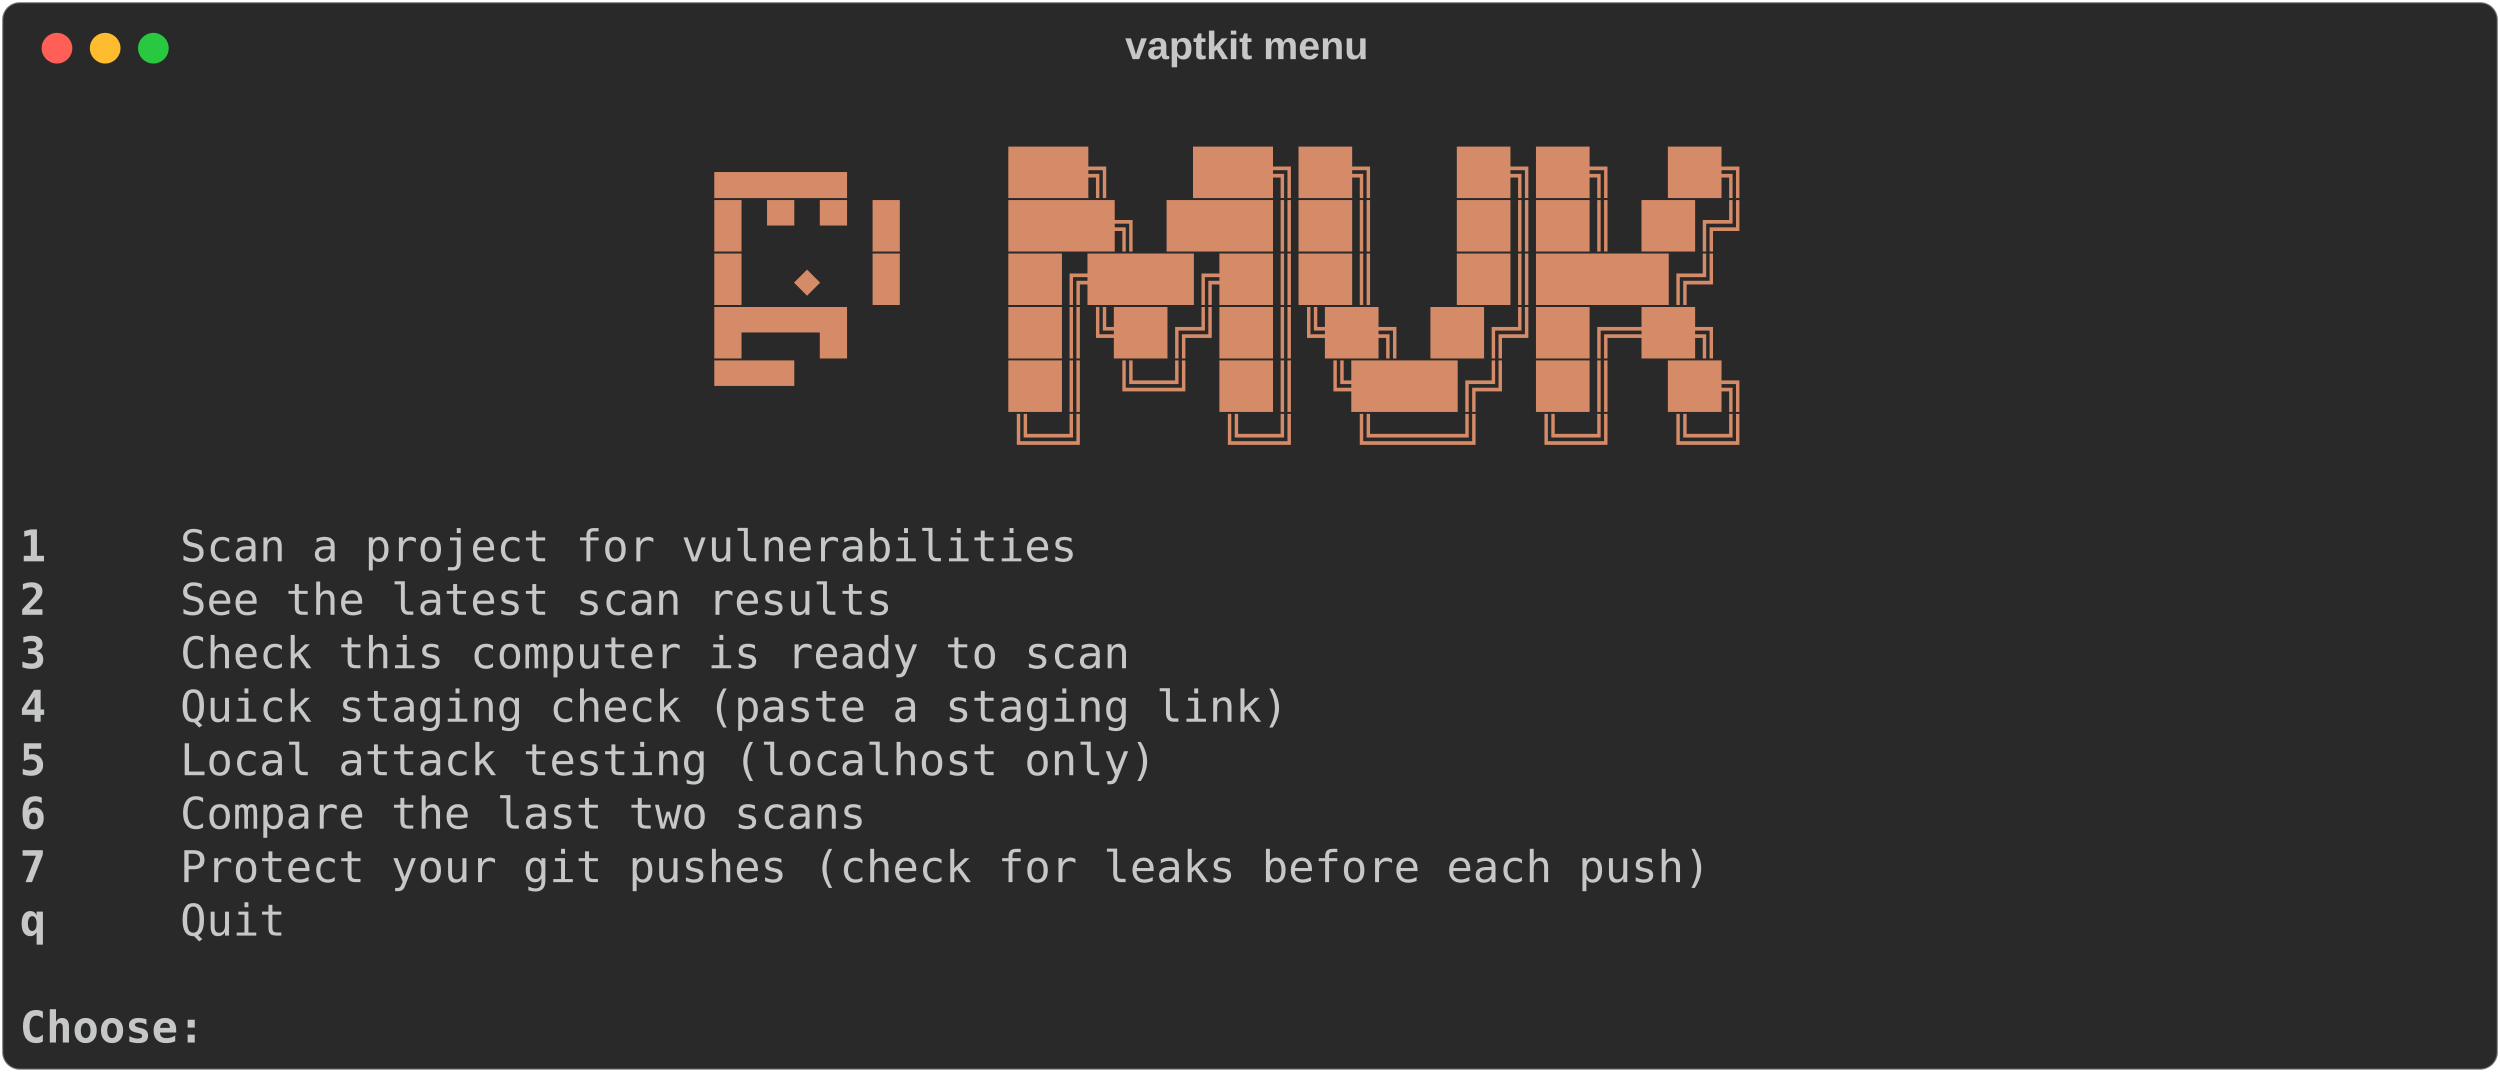
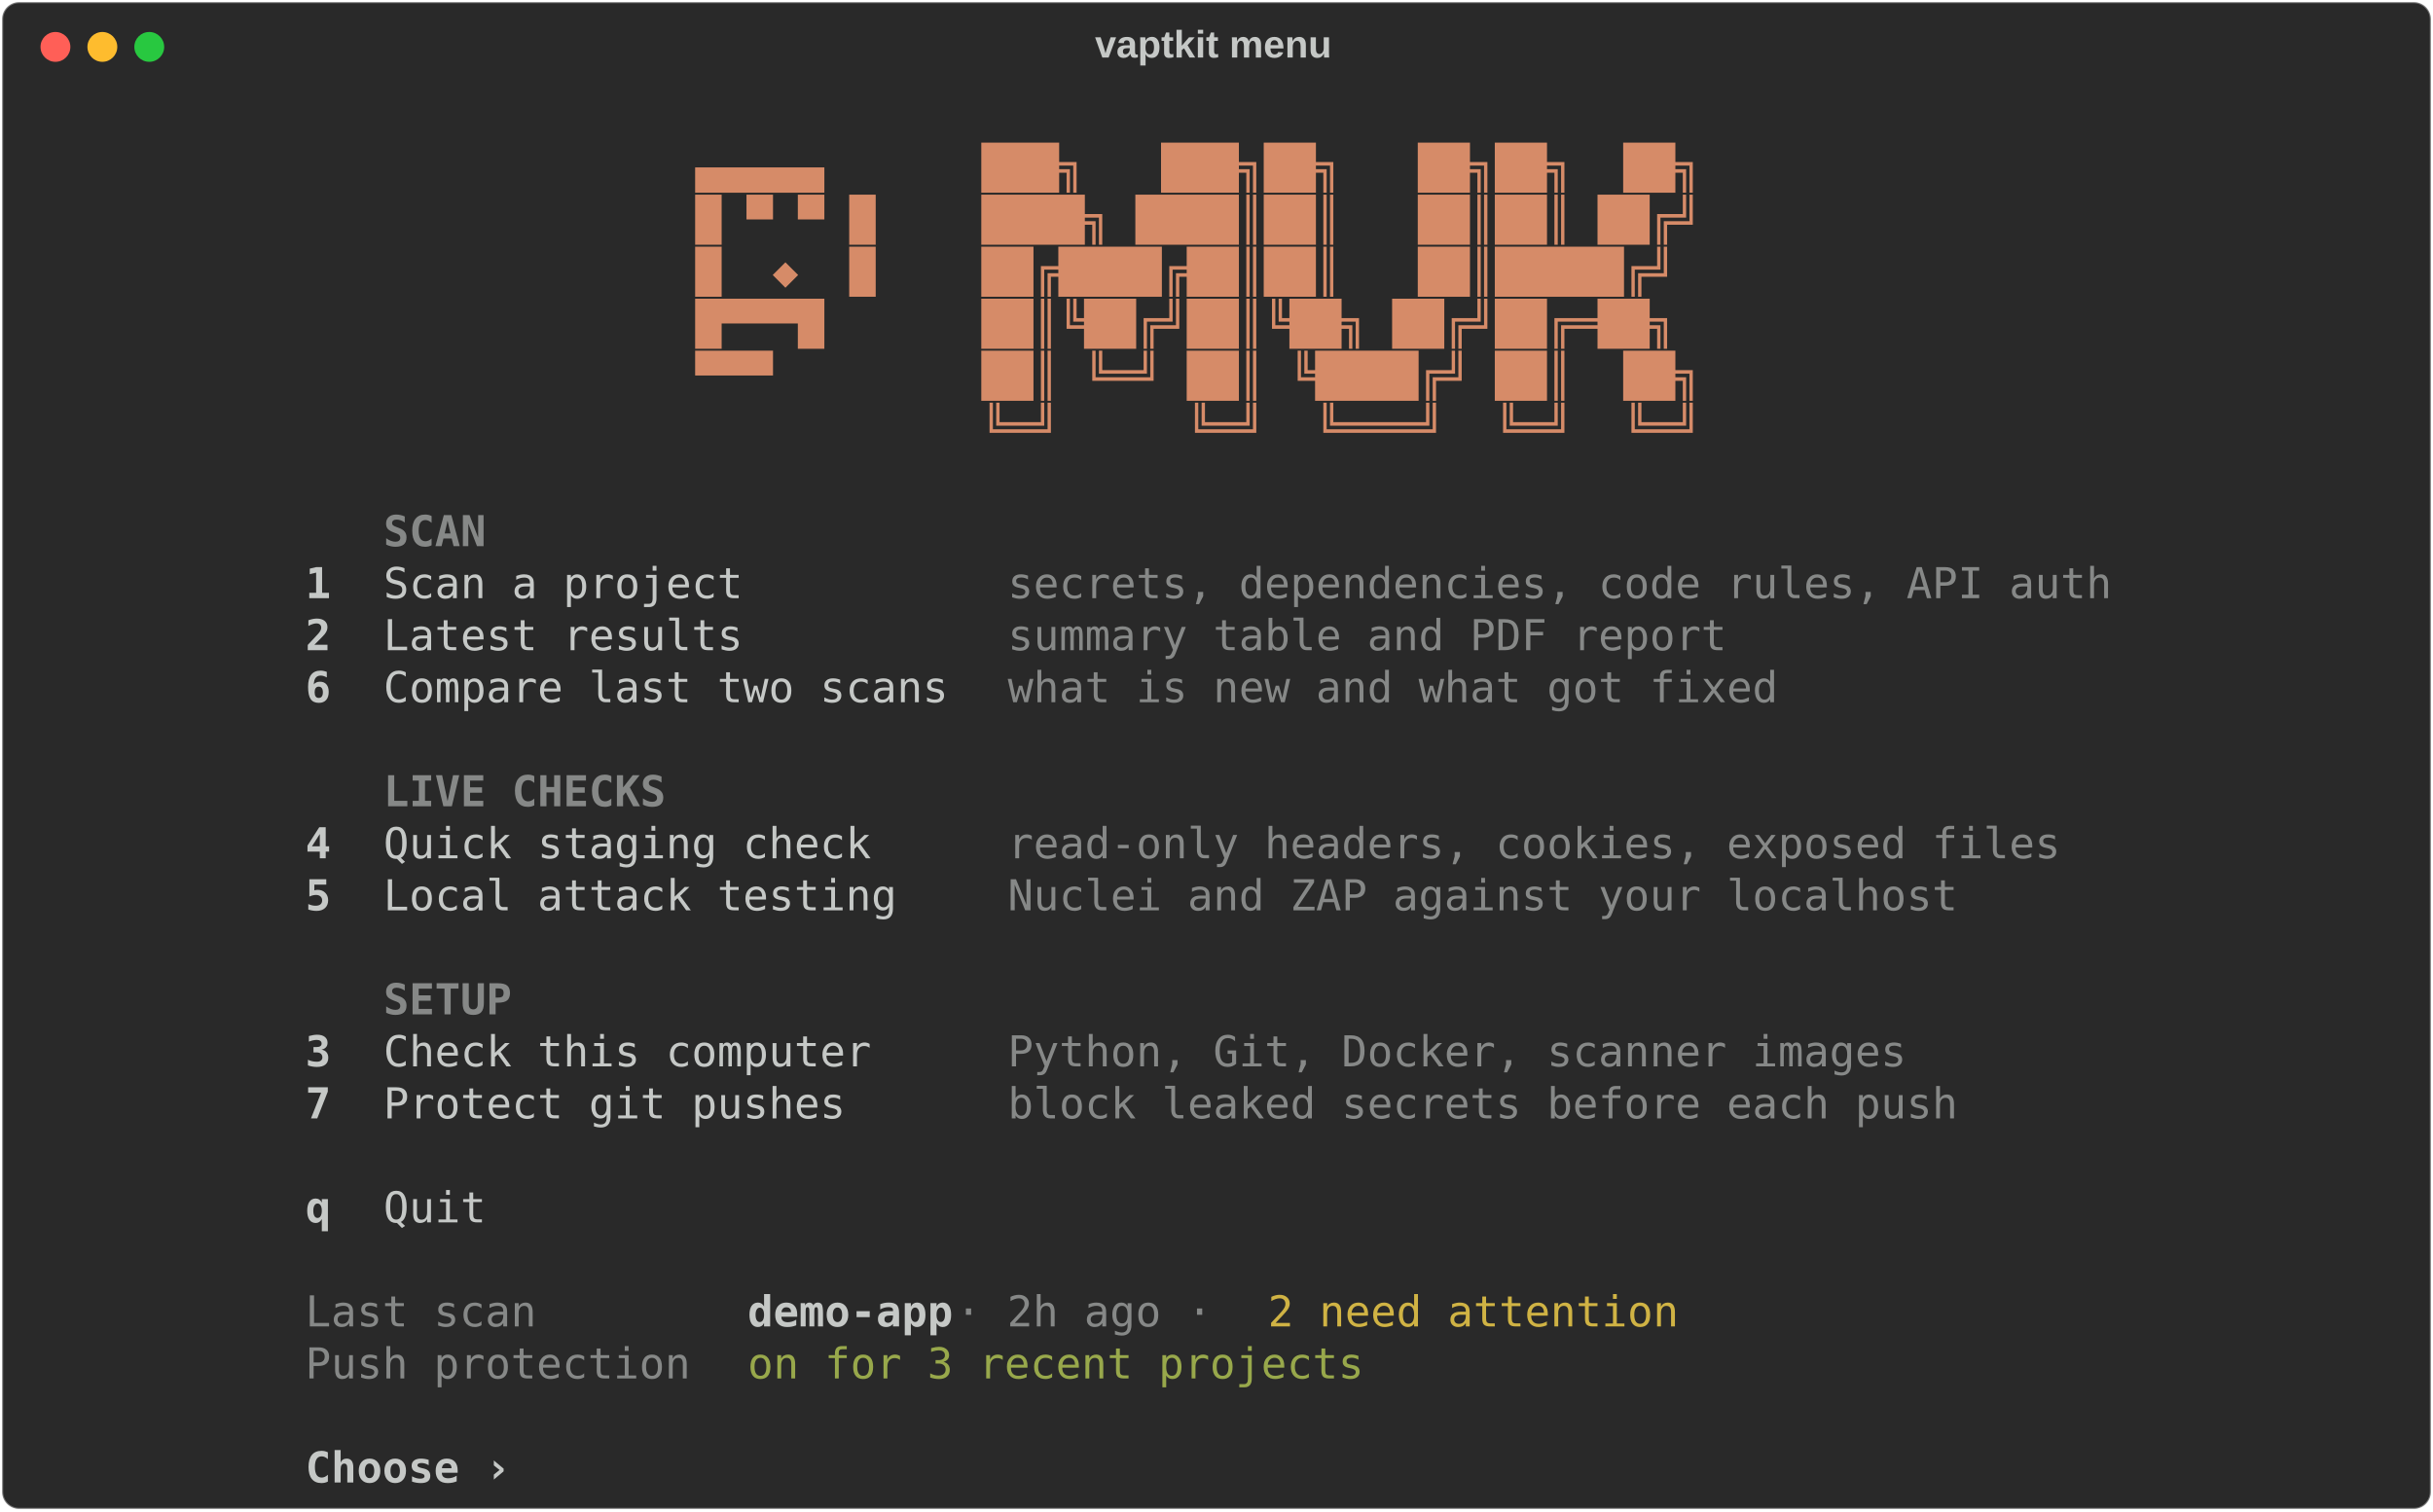
- <svg xmlns="http://www.w3.org/2000/svg" class="rich-terminal" viewBox="0 0 1141 489.2">
+ <svg xmlns="http://www.w3.org/2000/svg" class="rich-terminal" viewBox="0 0 1141 708.8">
  <style>

    @font-face {
        font-family: "Fira Code";
        src: local("FiraCode-Regular"),
                url("https://cdnjs.cloudflare.com/ajax/libs/firacode/6.2.0/woff2/FiraCode-Regular.woff2") format("woff2"),
                url("https://cdnjs.cloudflare.com/ajax/libs/firacode/6.2.0/woff/FiraCode-Regular.woff") format("woff");
        font-style: normal;
        font-weight: 400;
    }
    @font-face {
        font-family: "Fira Code";
        src: local("FiraCode-Bold"),
                url("https://cdnjs.cloudflare.com/ajax/libs/firacode/6.2.0/woff2/FiraCode-Bold.woff2") format("woff2"),
                url("https://cdnjs.cloudflare.com/ajax/libs/firacode/6.2.0/woff/FiraCode-Bold.woff") format("woff");
        font-style: bold;
        font-weight: 700;
    }

-     .terminal-4271520425-matrix {
+     .terminal-3451405674-matrix {
        font-family: Fira Code, monospace;
        font-size: 20px;
        line-height: 24.4px;
        font-variant-east-asian: full-width;
    }

-     .terminal-4271520425-title {
+     .terminal-3451405674-title {
        font-size: 18px;
        font-weight: bold;
        font-family: arial;
    }

-     .terminal-4271520425-r1 { fill: #c5c8c6 }
- .terminal-4271520425-r2 { fill: #d68b68 }
- .terminal-4271520425-r3 { fill: #d68b68;font-weight: bold }
- .terminal-4271520425-r4 { fill: #c5c8c6;font-weight: bold }
+     .terminal-3451405674-r1 { fill: #c5c8c6 }
+ .terminal-3451405674-r2 { fill: #d68b68 }
+ .terminal-3451405674-r3 { fill: #d68b68;font-weight: bold }
+ .terminal-3451405674-r4 { fill: #868887;font-weight: bold }
+ .terminal-3451405674-r5 { fill: #868887 }
+ .terminal-3451405674-r6 { fill: #c5c8c6;font-weight: bold }
+ .terminal-3451405674-r7 { fill: #d0b344 }
+ .terminal-3451405674-r8 { fill: #98a84b }
    </style>
  <defs>
-     <clipPath id="terminal-4271520425-clip-terminal">
-       <rect x="0" y="0" width="1121.4" height="438.2" />
-     </clipPath>
-     <clipPath id="terminal-4271520425-line-0">
+     <clipPath id="terminal-3451405674-clip-terminal">
+       <rect x="0" y="0" width="1121.4" height="657.8" />
+     </clipPath>
+     <clipPath id="terminal-3451405674-line-0">
      <rect x="0" y="1.5" width="1122.4" height="24.65" />
    </clipPath>
-     <clipPath id="terminal-4271520425-line-1">
+     <clipPath id="terminal-3451405674-line-1">
      <rect x="0" y="25.9" width="1122.4" height="24.65" />
    </clipPath>
-     <clipPath id="terminal-4271520425-line-2">
+     <clipPath id="terminal-3451405674-line-2">
      <rect x="0" y="50.3" width="1122.4" height="24.65" />
    </clipPath>
-     <clipPath id="terminal-4271520425-line-3">
+     <clipPath id="terminal-3451405674-line-3">
      <rect x="0" y="74.7" width="1122.4" height="24.65" />
    </clipPath>
-     <clipPath id="terminal-4271520425-line-4">
+     <clipPath id="terminal-3451405674-line-4">
      <rect x="0" y="99.1" width="1122.4" height="24.65" />
    </clipPath>
-     <clipPath id="terminal-4271520425-line-5">
+     <clipPath id="terminal-3451405674-line-5">
      <rect x="0" y="123.5" width="1122.4" height="24.65" />
    </clipPath>
-     <clipPath id="terminal-4271520425-line-6">
+     <clipPath id="terminal-3451405674-line-6">
      <rect x="0" y="147.9" width="1122.4" height="24.65" />
    </clipPath>
-     <clipPath id="terminal-4271520425-line-7">
+     <clipPath id="terminal-3451405674-line-7">
      <rect x="0" y="172.3" width="1122.4" height="24.65" />
    </clipPath>
-     <clipPath id="terminal-4271520425-line-8">
+     <clipPath id="terminal-3451405674-line-8">
      <rect x="0" y="196.7" width="1122.4" height="24.65" />
    </clipPath>
-     <clipPath id="terminal-4271520425-line-9">
+     <clipPath id="terminal-3451405674-line-9">
      <rect x="0" y="221.1" width="1122.4" height="24.65" />
    </clipPath>
-     <clipPath id="terminal-4271520425-line-10">
+     <clipPath id="terminal-3451405674-line-10">
      <rect x="0" y="245.5" width="1122.4" height="24.65" />
    </clipPath>
-     <clipPath id="terminal-4271520425-line-11">
+     <clipPath id="terminal-3451405674-line-11">
      <rect x="0" y="269.9" width="1122.4" height="24.65" />
    </clipPath>
-     <clipPath id="terminal-4271520425-line-12">
+     <clipPath id="terminal-3451405674-line-12">
      <rect x="0" y="294.3" width="1122.4" height="24.65" />
    </clipPath>
-     <clipPath id="terminal-4271520425-line-13">
+     <clipPath id="terminal-3451405674-line-13">
      <rect x="0" y="318.7" width="1122.4" height="24.65" />
    </clipPath>
-     <clipPath id="terminal-4271520425-line-14">
+     <clipPath id="terminal-3451405674-line-14">
      <rect x="0" y="343.1" width="1122.4" height="24.65" />
    </clipPath>
-     <clipPath id="terminal-4271520425-line-15">
+     <clipPath id="terminal-3451405674-line-15">
      <rect x="0" y="367.5" width="1122.4" height="24.65" />
    </clipPath>
-     <clipPath id="terminal-4271520425-line-16">
+     <clipPath id="terminal-3451405674-line-16">
      <rect x="0" y="391.9" width="1122.4" height="24.65" />
    </clipPath>
+     <clipPath id="terminal-3451405674-line-17">
+       <rect x="0" y="416.3" width="1122.4" height="24.65" />
+     </clipPath>
+     <clipPath id="terminal-3451405674-line-18">
+       <rect x="0" y="440.7" width="1122.4" height="24.65" />
+     </clipPath>
+     <clipPath id="terminal-3451405674-line-19">
+       <rect x="0" y="465.1" width="1122.4" height="24.65" />
+     </clipPath>
+     <clipPath id="terminal-3451405674-line-20">
+       <rect x="0" y="489.5" width="1122.4" height="24.65" />
+     </clipPath>
+     <clipPath id="terminal-3451405674-line-21">
+       <rect x="0" y="513.9" width="1122.4" height="24.65" />
+     </clipPath>
+     <clipPath id="terminal-3451405674-line-22">
+       <rect x="0" y="538.3" width="1122.4" height="24.65" />
+     </clipPath>
+     <clipPath id="terminal-3451405674-line-23">
+       <rect x="0" y="562.7" width="1122.4" height="24.65" />
+     </clipPath>
+     <clipPath id="terminal-3451405674-line-24">
+       <rect x="0" y="587.1" width="1122.4" height="24.65" />
+     </clipPath>
+     <clipPath id="terminal-3451405674-line-25">
+       <rect x="0" y="611.5" width="1122.4" height="24.65" />
+     </clipPath>
  </defs>
-   <rect fill="#292929" stroke="rgba(255,255,255,0.35)" stroke-width="1" x="1" y="1" width="1139" height="487.2" rx="8" />
-   <text class="terminal-4271520425-title" fill="#c5c8c6" text-anchor="middle" x="569" y="27">vaptkit menu</text>
+   <rect fill="#292929" stroke="rgba(255,255,255,0.35)" stroke-width="1" x="1" y="1" width="1139" height="706.8" rx="8" />
+   <text class="terminal-3451405674-title" fill="#c5c8c6" text-anchor="middle" x="569" y="27">vaptkit menu</text>
  <g transform="translate(26,22)">
    <circle cx="0" cy="0" r="7" fill="#ff5f57" />
    <circle cx="22" cy="0" r="7" fill="#febc2e" />
    <circle cx="44" cy="0" r="7" fill="#28c840" />
  </g>
-   <g transform="translate(9, 41)" clip-path="url(#terminal-4271520425-clip-terminal)">
-     <g class="terminal-4271520425-matrix">
-       <text class="terminal-4271520425-r1" x="1122.4" y="20" textLength="12.2" clip-path="url(#terminal-4271520425-line-0)">
- </text>
-       <text class="terminal-4271520425-r2" x="317.2" y="44.4" textLength="109.8" clip-path="url(#terminal-4271520425-line-1)">  ▄▄▄▄▄  </text>
-       <text class="terminal-4271520425-r3" x="451.4" y="44.4" textLength="341.6" clip-path="url(#terminal-4271520425-line-1)">███╗   ███╗██╗   ██╗██╗  ██╗</text>
-       <text class="terminal-4271520425-r1" x="1122.4" y="44.4" textLength="12.2" clip-path="url(#terminal-4271520425-line-1)">
- </text>
-       <text class="terminal-4271520425-r2" x="317.2" y="68.8" textLength="109.8" clip-path="url(#terminal-4271520425-line-2)"> █ ▀ ▀ █ </text>
-       <text class="terminal-4271520425-r3" x="451.4" y="68.8" textLength="341.6" clip-path="url(#terminal-4271520425-line-2)">████╗ ████║██║   ██║██║ ██╔╝</text>
-       <text class="terminal-4271520425-r1" x="1122.4" y="68.8" textLength="12.2" clip-path="url(#terminal-4271520425-line-2)">
- </text>
-       <text class="terminal-4271520425-r2" x="317.2" y="93.2" textLength="109.8" clip-path="url(#terminal-4271520425-line-3)"> █  ◆  █ </text>
-       <text class="terminal-4271520425-r3" x="451.4" y="93.2" textLength="329.4" clip-path="url(#terminal-4271520425-line-3)">██╔████╔██║██║   ██║█████╔╝</text>
-       <text class="terminal-4271520425-r1" x="1122.4" y="93.2" textLength="12.2" clip-path="url(#terminal-4271520425-line-3)">
- </text>
-       <text class="terminal-4271520425-r2" x="317.2" y="117.6" textLength="109.8" clip-path="url(#terminal-4271520425-line-4)">  █▀▀▀█  </text>
-       <text class="terminal-4271520425-r3" x="451.4" y="117.6" textLength="329.4" clip-path="url(#terminal-4271520425-line-4)">██║╚██╔╝██║╚██╗ ██╔╝██╔═██╗</text>
-       <text class="terminal-4271520425-r1" x="1122.4" y="117.6" textLength="12.2" clip-path="url(#terminal-4271520425-line-4)">
- </text>
-       <text class="terminal-4271520425-r2" x="317.2" y="142" textLength="109.8" clip-path="url(#terminal-4271520425-line-5)">   ▀▀▀   </text>
-       <text class="terminal-4271520425-r3" x="451.4" y="142" textLength="341.6" clip-path="url(#terminal-4271520425-line-5)">██║ ╚═╝ ██║ ╚████╔╝ ██║  ██╗</text>
-       <text class="terminal-4271520425-r1" x="1122.4" y="142" textLength="12.2" clip-path="url(#terminal-4271520425-line-5)">
- </text>
-       <text class="terminal-4271520425-r3" x="451.4" y="166.4" textLength="341.6" clip-path="url(#terminal-4271520425-line-6)">╚═╝     ╚═╝  ╚═══╝  ╚═╝  ╚═╝</text>
-       <text class="terminal-4271520425-r1" x="1122.4" y="166.4" textLength="12.2" clip-path="url(#terminal-4271520425-line-6)">
- </text>
-       <text class="terminal-4271520425-r1" x="1122.4" y="190.8" textLength="12.2" clip-path="url(#terminal-4271520425-line-7)">
- </text>
-       <text class="terminal-4271520425-r4" x="0" y="215.2" textLength="73.2" clip-path="url(#terminal-4271520425-line-8)">   1  </text>
-       <text class="terminal-4271520425-r1" x="73.2" y="215.2" textLength="414.8" clip-path="url(#terminal-4271520425-line-8)">Scan a project for vulnerabilities</text>
-       <text class="terminal-4271520425-r1" x="1122.4" y="215.2" textLength="12.2" clip-path="url(#terminal-4271520425-line-8)">
- </text>
-       <text class="terminal-4271520425-r4" x="0" y="239.6" textLength="73.2" clip-path="url(#terminal-4271520425-line-9)">   2  </text>
-       <text class="terminal-4271520425-r1" x="73.2" y="239.6" textLength="329.4" clip-path="url(#terminal-4271520425-line-9)">See the latest scan results</text>
-       <text class="terminal-4271520425-r1" x="1122.4" y="239.6" textLength="12.2" clip-path="url(#terminal-4271520425-line-9)">
- </text>
-       <text class="terminal-4271520425-r4" x="0" y="264" textLength="73.2" clip-path="url(#terminal-4271520425-line-10)">   3  </text>
-       <text class="terminal-4271520425-r1" x="73.2" y="264" textLength="439.2" clip-path="url(#terminal-4271520425-line-10)">Check this computer is ready to scan</text>
-       <text class="terminal-4271520425-r1" x="1122.4" y="264" textLength="12.2" clip-path="url(#terminal-4271520425-line-10)">
- </text>
-       <text class="terminal-4271520425-r4" x="0" y="288.4" textLength="73.2" clip-path="url(#terminal-4271520425-line-11)">   4  </text>
-       <text class="terminal-4271520425-r1" x="73.2" y="288.4" textLength="512.4" clip-path="url(#terminal-4271520425-line-11)">Quick staging check (paste a staging link)</text>
-       <text class="terminal-4271520425-r1" x="1122.4" y="288.4" textLength="12.2" clip-path="url(#terminal-4271520425-line-11)">
- </text>
-       <text class="terminal-4271520425-r4" x="0" y="312.8" textLength="73.2" clip-path="url(#terminal-4271520425-line-12)">   5  </text>
-       <text class="terminal-4271520425-r1" x="73.2" y="312.8" textLength="451.4" clip-path="url(#terminal-4271520425-line-12)">Local attack testing (localhost only)</text>
-       <text class="terminal-4271520425-r1" x="1122.4" y="312.8" textLength="12.2" clip-path="url(#terminal-4271520425-line-12)">
- </text>
-       <text class="terminal-4271520425-r4" x="0" y="337.2" textLength="73.2" clip-path="url(#terminal-4271520425-line-13)">   6  </text>
-       <text class="terminal-4271520425-r1" x="73.2" y="337.2" textLength="317.2" clip-path="url(#terminal-4271520425-line-13)">Compare the last two scans</text>
-       <text class="terminal-4271520425-r1" x="1122.4" y="337.2" textLength="12.2" clip-path="url(#terminal-4271520425-line-13)">
- </text>
-       <text class="terminal-4271520425-r4" x="0" y="361.6" textLength="73.2" clip-path="url(#terminal-4271520425-line-14)">   7  </text>
-       <text class="terminal-4271520425-r1" x="73.2" y="361.6" textLength="707.6" clip-path="url(#terminal-4271520425-line-14)">Protect your git pushes (check for leaks before each push)</text>
-       <text class="terminal-4271520425-r1" x="1122.4" y="361.6" textLength="12.2" clip-path="url(#terminal-4271520425-line-14)">
- </text>
-       <text class="terminal-4271520425-r4" x="0" y="386" textLength="73.2" clip-path="url(#terminal-4271520425-line-15)">   q  </text>
-       <text class="terminal-4271520425-r1" x="73.2" y="386" textLength="48.8" clip-path="url(#terminal-4271520425-line-15)">Quit</text>
-       <text class="terminal-4271520425-r1" x="1122.4" y="386" textLength="12.2" clip-path="url(#terminal-4271520425-line-15)">
- </text>
-       <text class="terminal-4271520425-r1" x="1122.4" y="410.4" textLength="12.2" clip-path="url(#terminal-4271520425-line-16)">
- </text>
-       <text class="terminal-4271520425-r4" x="0" y="434.8" textLength="97.6" clip-path="url(#terminal-4271520425-line-17)">Choose: </text>
-       <text class="terminal-4271520425-r1" x="1122.4" y="434.8" textLength="12.2" clip-path="url(#terminal-4271520425-line-17)">
+   <g transform="translate(9, 41)" clip-path="url(#terminal-3451405674-clip-terminal)">
+     <g class="terminal-3451405674-matrix">
+       <text class="terminal-3451405674-r1" x="1122.4" y="20" textLength="12.2" clip-path="url(#terminal-3451405674-line-0)">
+ </text>
+       <text class="terminal-3451405674-r2" x="317.2" y="44.4" textLength="109.8" clip-path="url(#terminal-3451405674-line-1)">  ▄▄▄▄▄  </text>
+       <text class="terminal-3451405674-r3" x="451.4" y="44.4" textLength="341.6" clip-path="url(#terminal-3451405674-line-1)">███╗   ███╗██╗   ██╗██╗  ██╗</text>
+       <text class="terminal-3451405674-r1" x="1122.4" y="44.4" textLength="12.2" clip-path="url(#terminal-3451405674-line-1)">
+ </text>
+       <text class="terminal-3451405674-r2" x="317.2" y="68.8" textLength="109.8" clip-path="url(#terminal-3451405674-line-2)"> █ ▀ ▀ █ </text>
+       <text class="terminal-3451405674-r3" x="451.4" y="68.8" textLength="341.6" clip-path="url(#terminal-3451405674-line-2)">████╗ ████║██║   ██║██║ ██╔╝</text>
+       <text class="terminal-3451405674-r1" x="1122.4" y="68.8" textLength="12.2" clip-path="url(#terminal-3451405674-line-2)">
+ </text>
+       <text class="terminal-3451405674-r2" x="317.2" y="93.2" textLength="109.8" clip-path="url(#terminal-3451405674-line-3)"> █  ◆  █ </text>
+       <text class="terminal-3451405674-r3" x="451.4" y="93.2" textLength="329.4" clip-path="url(#terminal-3451405674-line-3)">██╔████╔██║██║   ██║█████╔╝</text>
+       <text class="terminal-3451405674-r1" x="1122.4" y="93.2" textLength="12.2" clip-path="url(#terminal-3451405674-line-3)">
+ </text>
+       <text class="terminal-3451405674-r2" x="317.2" y="117.6" textLength="109.8" clip-path="url(#terminal-3451405674-line-4)">  █▀▀▀█  </text>
+       <text class="terminal-3451405674-r3" x="451.4" y="117.6" textLength="329.4" clip-path="url(#terminal-3451405674-line-4)">██║╚██╔╝██║╚██╗ ██╔╝██╔═██╗</text>
+       <text class="terminal-3451405674-r1" x="1122.4" y="117.6" textLength="12.2" clip-path="url(#terminal-3451405674-line-4)">
+ </text>
+       <text class="terminal-3451405674-r2" x="317.2" y="142" textLength="109.8" clip-path="url(#terminal-3451405674-line-5)">   ▀▀▀   </text>
+       <text class="terminal-3451405674-r3" x="451.4" y="142" textLength="341.6" clip-path="url(#terminal-3451405674-line-5)">██║ ╚═╝ ██║ ╚████╔╝ ██║  ██╗</text>
+       <text class="terminal-3451405674-r1" x="1122.4" y="142" textLength="12.2" clip-path="url(#terminal-3451405674-line-5)">
+ </text>
+       <text class="terminal-3451405674-r3" x="451.4" y="166.4" textLength="341.6" clip-path="url(#terminal-3451405674-line-6)">╚═╝     ╚═╝  ╚═══╝  ╚═╝  ╚═╝</text>
+       <text class="terminal-3451405674-r1" x="1122.4" y="166.4" textLength="12.2" clip-path="url(#terminal-3451405674-line-6)">
+ </text>
+       <text class="terminal-3451405674-r1" x="1122.4" y="190.8" textLength="12.2" clip-path="url(#terminal-3451405674-line-7)">
+ </text>
+       <text class="terminal-3451405674-r4" x="170.8" y="215.2" textLength="268.4" clip-path="url(#terminal-3451405674-line-8)">SCAN                  </text>
+       <text class="terminal-3451405674-r1" x="1122.4" y="215.2" textLength="12.2" clip-path="url(#terminal-3451405674-line-8)">
+ </text>
+       <text class="terminal-3451405674-r6" x="134.2" y="239.6" textLength="12.2" clip-path="url(#terminal-3451405674-line-9)">1</text>
+       <text class="terminal-3451405674-r1" x="170.8" y="239.6" textLength="268.4" clip-path="url(#terminal-3451405674-line-9)">Scan a project        </text>
+       <text class="terminal-3451405674-r5" x="463.6" y="239.6" textLength="524.6" clip-path="url(#terminal-3451405674-line-9)">secrets, dependencies, code rules, API auth</text>
+       <text class="terminal-3451405674-r1" x="1122.4" y="239.6" textLength="12.2" clip-path="url(#terminal-3451405674-line-9)">
+ </text>
+       <text class="terminal-3451405674-r6" x="134.2" y="264" textLength="12.2" clip-path="url(#terminal-3451405674-line-10)">2</text>
+       <text class="terminal-3451405674-r1" x="170.8" y="264" textLength="268.4" clip-path="url(#terminal-3451405674-line-10)">Latest results        </text>
+       <text class="terminal-3451405674-r5" x="463.6" y="264" textLength="524.6" clip-path="url(#terminal-3451405674-line-10)">summary table and PDF report               </text>
+       <text class="terminal-3451405674-r1" x="1122.4" y="264" textLength="12.2" clip-path="url(#terminal-3451405674-line-10)">
+ </text>
+       <text class="terminal-3451405674-r6" x="134.2" y="288.4" textLength="12.2" clip-path="url(#terminal-3451405674-line-11)">6</text>
+       <text class="terminal-3451405674-r1" x="170.8" y="288.4" textLength="268.4" clip-path="url(#terminal-3451405674-line-11)">Compare last two scans</text>
+       <text class="terminal-3451405674-r5" x="463.6" y="288.4" textLength="524.6" clip-path="url(#terminal-3451405674-line-11)">what is new and what got fixed             </text>
+       <text class="terminal-3451405674-r1" x="1122.4" y="288.4" textLength="12.2" clip-path="url(#terminal-3451405674-line-11)">
+ </text>
+       <text class="terminal-3451405674-r1" x="1122.4" y="312.8" textLength="12.2" clip-path="url(#terminal-3451405674-line-12)">
+ </text>
+       <text class="terminal-3451405674-r4" x="170.8" y="337.2" textLength="268.4" clip-path="url(#terminal-3451405674-line-13)">LIVE CHECKS           </text>
+       <text class="terminal-3451405674-r1" x="1122.4" y="337.2" textLength="12.2" clip-path="url(#terminal-3451405674-line-13)">
+ </text>
+       <text class="terminal-3451405674-r6" x="134.2" y="361.6" textLength="12.2" clip-path="url(#terminal-3451405674-line-14)">4</text>
+       <text class="terminal-3451405674-r1" x="170.8" y="361.6" textLength="268.4" clip-path="url(#terminal-3451405674-line-14)">Quick staging check   </text>
+       <text class="terminal-3451405674-r5" x="463.6" y="361.6" textLength="524.6" clip-path="url(#terminal-3451405674-line-14)">read-only headers, cookies, exposed files  </text>
+       <text class="terminal-3451405674-r1" x="1122.4" y="361.6" textLength="12.2" clip-path="url(#terminal-3451405674-line-14)">
+ </text>
+       <text class="terminal-3451405674-r6" x="134.2" y="386" textLength="12.2" clip-path="url(#terminal-3451405674-line-15)">5</text>
+       <text class="terminal-3451405674-r1" x="170.8" y="386" textLength="268.4" clip-path="url(#terminal-3451405674-line-15)">Local attack testing  </text>
+       <text class="terminal-3451405674-r5" x="463.6" y="386" textLength="524.6" clip-path="url(#terminal-3451405674-line-15)">Nuclei and ZAP against your localhost      </text>
+       <text class="terminal-3451405674-r1" x="1122.4" y="386" textLength="12.2" clip-path="url(#terminal-3451405674-line-15)">
+ </text>
+       <text class="terminal-3451405674-r1" x="1122.4" y="410.4" textLength="12.2" clip-path="url(#terminal-3451405674-line-16)">
+ </text>
+       <text class="terminal-3451405674-r4" x="170.8" y="434.8" textLength="268.4" clip-path="url(#terminal-3451405674-line-17)">SETUP                 </text>
+       <text class="terminal-3451405674-r1" x="1122.4" y="434.8" textLength="12.2" clip-path="url(#terminal-3451405674-line-17)">
+ </text>
+       <text class="terminal-3451405674-r6" x="134.2" y="459.2" textLength="12.2" clip-path="url(#terminal-3451405674-line-18)">3</text>
+       <text class="terminal-3451405674-r1" x="170.8" y="459.2" textLength="268.4" clip-path="url(#terminal-3451405674-line-18)">Check this computer   </text>
+       <text class="terminal-3451405674-r5" x="463.6" y="459.2" textLength="524.6" clip-path="url(#terminal-3451405674-line-18)">Python, Git, Docker, scanner images        </text>
+       <text class="terminal-3451405674-r1" x="1122.4" y="459.2" textLength="12.2" clip-path="url(#terminal-3451405674-line-18)">
+ </text>
+       <text class="terminal-3451405674-r6" x="134.2" y="483.6" textLength="12.2" clip-path="url(#terminal-3451405674-line-19)">7</text>
+       <text class="terminal-3451405674-r1" x="170.8" y="483.6" textLength="268.4" clip-path="url(#terminal-3451405674-line-19)">Protect git pushes    </text>
+       <text class="terminal-3451405674-r5" x="463.6" y="483.6" textLength="524.6" clip-path="url(#terminal-3451405674-line-19)">block leaked secrets before each push      </text>
+       <text class="terminal-3451405674-r1" x="1122.4" y="483.6" textLength="12.2" clip-path="url(#terminal-3451405674-line-19)">
+ </text>
+       <text class="terminal-3451405674-r1" x="1122.4" y="508" textLength="12.2" clip-path="url(#terminal-3451405674-line-20)">
+ </text>
+       <text class="terminal-3451405674-r6" x="134.2" y="532.4" textLength="12.2" clip-path="url(#terminal-3451405674-line-21)">q</text>
+       <text class="terminal-3451405674-r1" x="170.8" y="532.4" textLength="268.4" clip-path="url(#terminal-3451405674-line-21)">Quit                  </text>
+       <text class="terminal-3451405674-r1" x="1122.4" y="532.4" textLength="12.2" clip-path="url(#terminal-3451405674-line-21)">
+ </text>
+       <text class="terminal-3451405674-r1" x="1122.4" y="556.8" textLength="12.2" clip-path="url(#terminal-3451405674-line-22)">
+ </text>
+       <text class="terminal-3451405674-r5" x="134.2" y="581.2" textLength="207.4" clip-path="url(#terminal-3451405674-line-23)">Last scan        </text>
+       <text class="terminal-3451405674-r6" x="341.6" y="581.2" textLength="97.6" clip-path="url(#terminal-3451405674-line-23)">demo-app</text>
+       <text class="terminal-3451405674-r5" x="439.2" y="581.2" textLength="146.4" clip-path="url(#terminal-3451405674-line-23)"> · 2h ago · </text>
+       <text class="terminal-3451405674-r7" x="585.6" y="581.2" textLength="195.2" clip-path="url(#terminal-3451405674-line-23)">2 need attention</text>
+       <text class="terminal-3451405674-r1" x="1122.4" y="581.2" textLength="12.2" clip-path="url(#terminal-3451405674-line-23)">
+ </text>
+       <text class="terminal-3451405674-r5" x="134.2" y="605.6" textLength="207.4" clip-path="url(#terminal-3451405674-line-24)">Push protection  </text>
+       <text class="terminal-3451405674-r8" x="341.6" y="605.6" textLength="292.8" clip-path="url(#terminal-3451405674-line-24)">on for 3 recent projects</text>
+       <text class="terminal-3451405674-r1" x="1122.4" y="605.6" textLength="12.2" clip-path="url(#terminal-3451405674-line-24)">
+ </text>
+       <text class="terminal-3451405674-r1" x="1122.4" y="630" textLength="12.2" clip-path="url(#terminal-3451405674-line-25)">
+ </text>
+       <text class="terminal-3451405674-r6" x="134.2" y="654.4" textLength="109.8" clip-path="url(#terminal-3451405674-line-26)">Choose › </text>
+       <text class="terminal-3451405674-r1" x="1122.4" y="654.4" textLength="12.2" clip-path="url(#terminal-3451405674-line-26)">
</text>
    </g>
  </g>
</svg>
